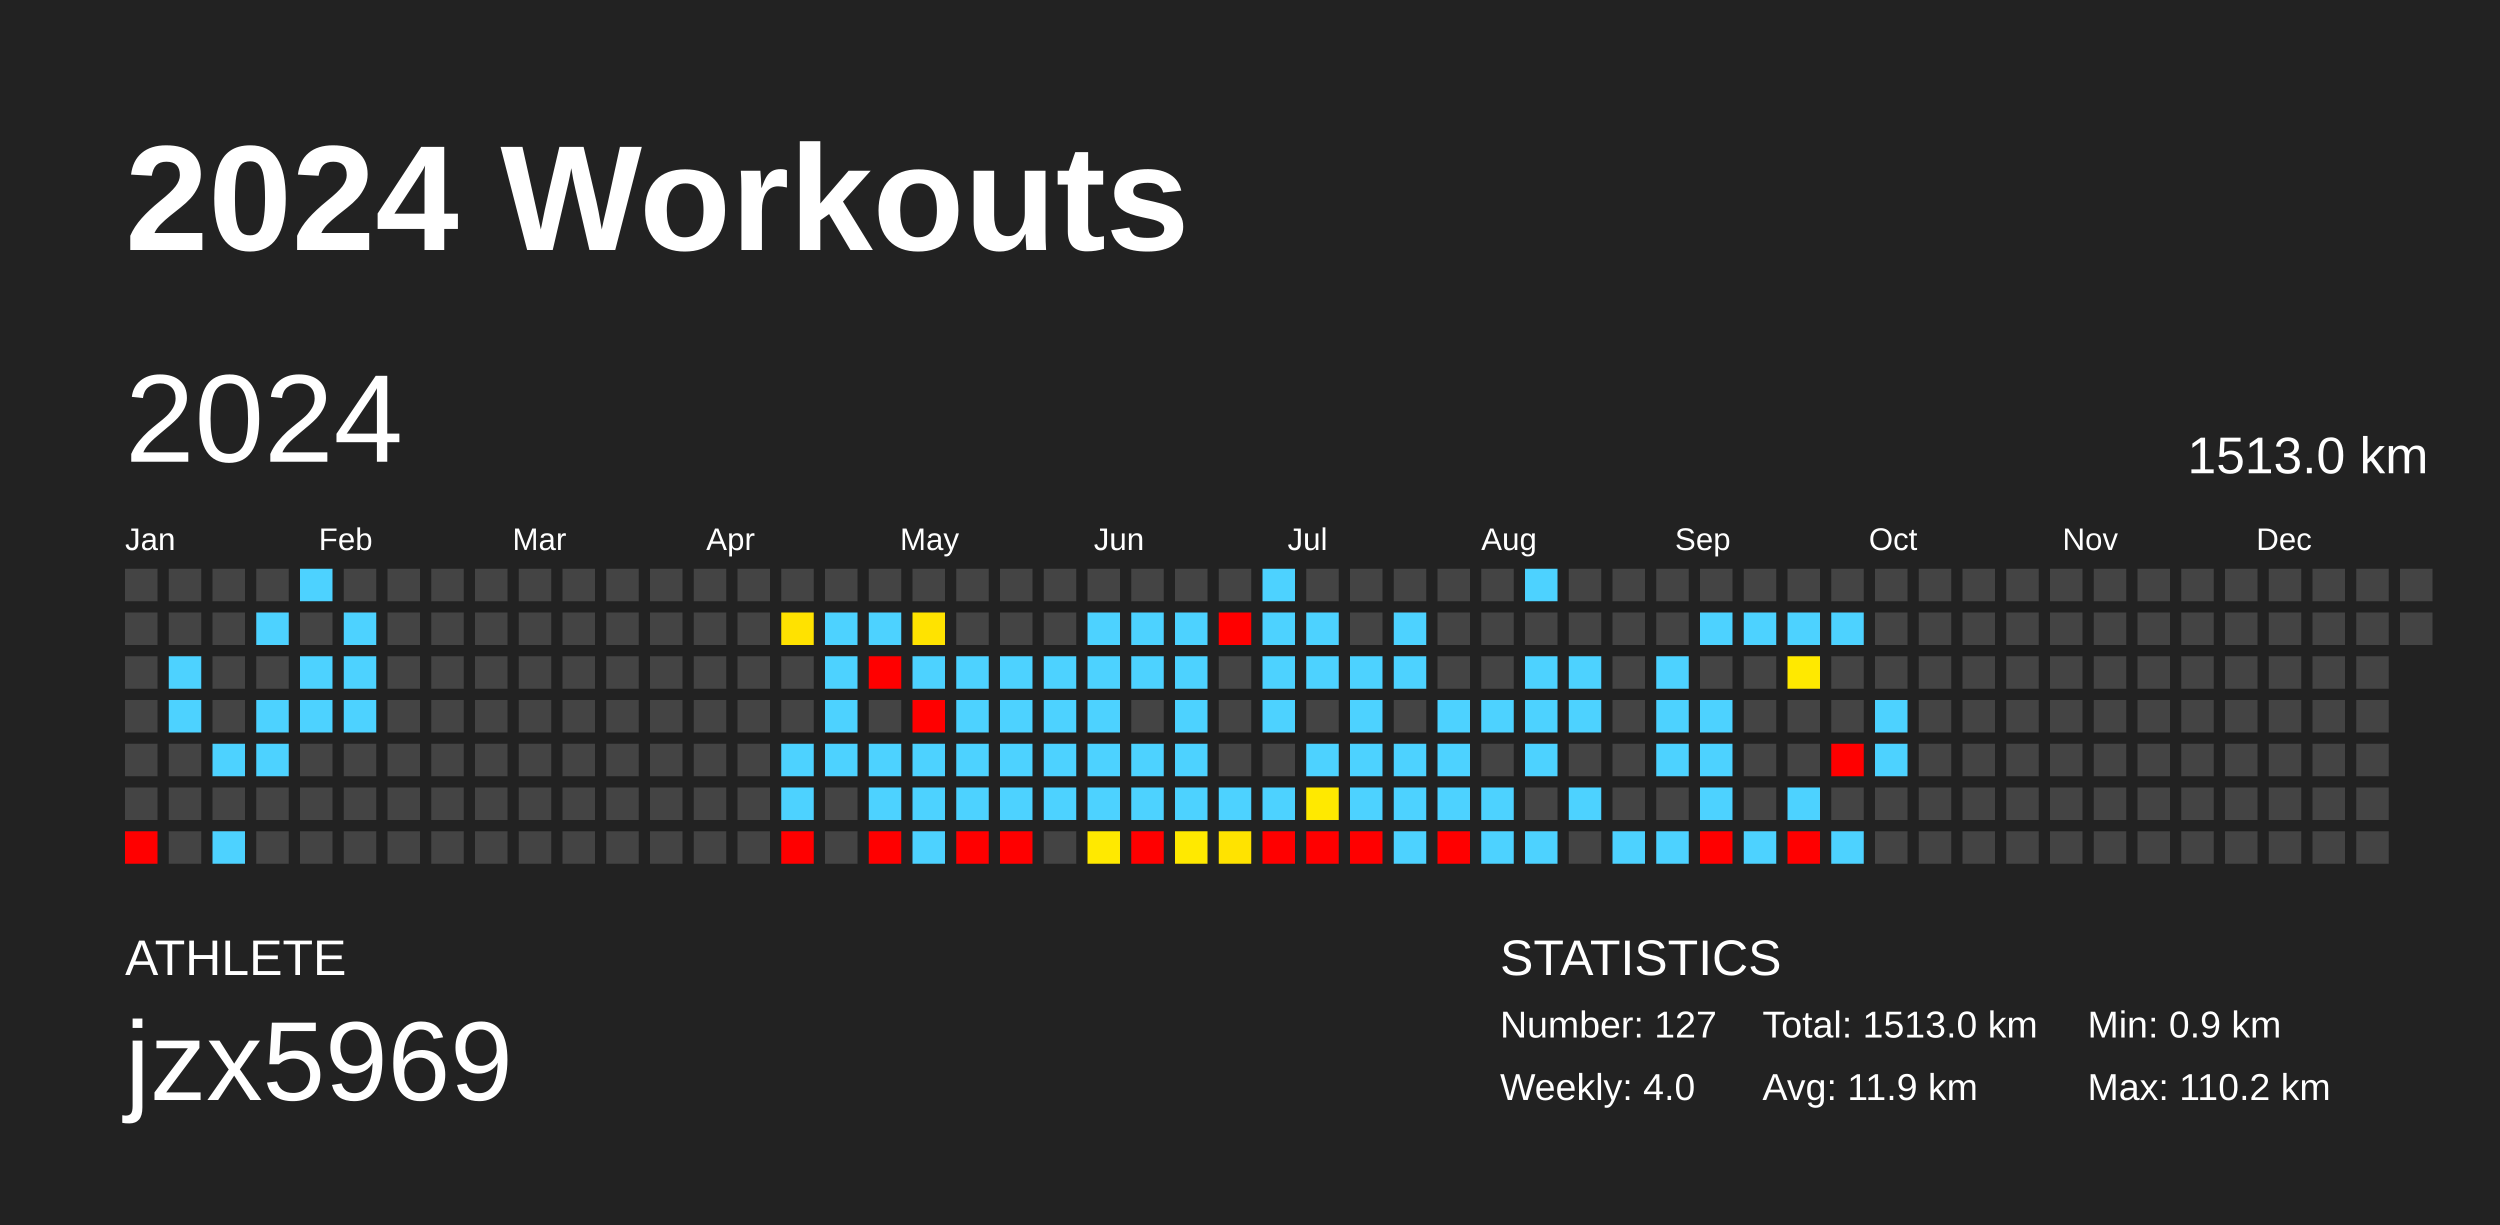
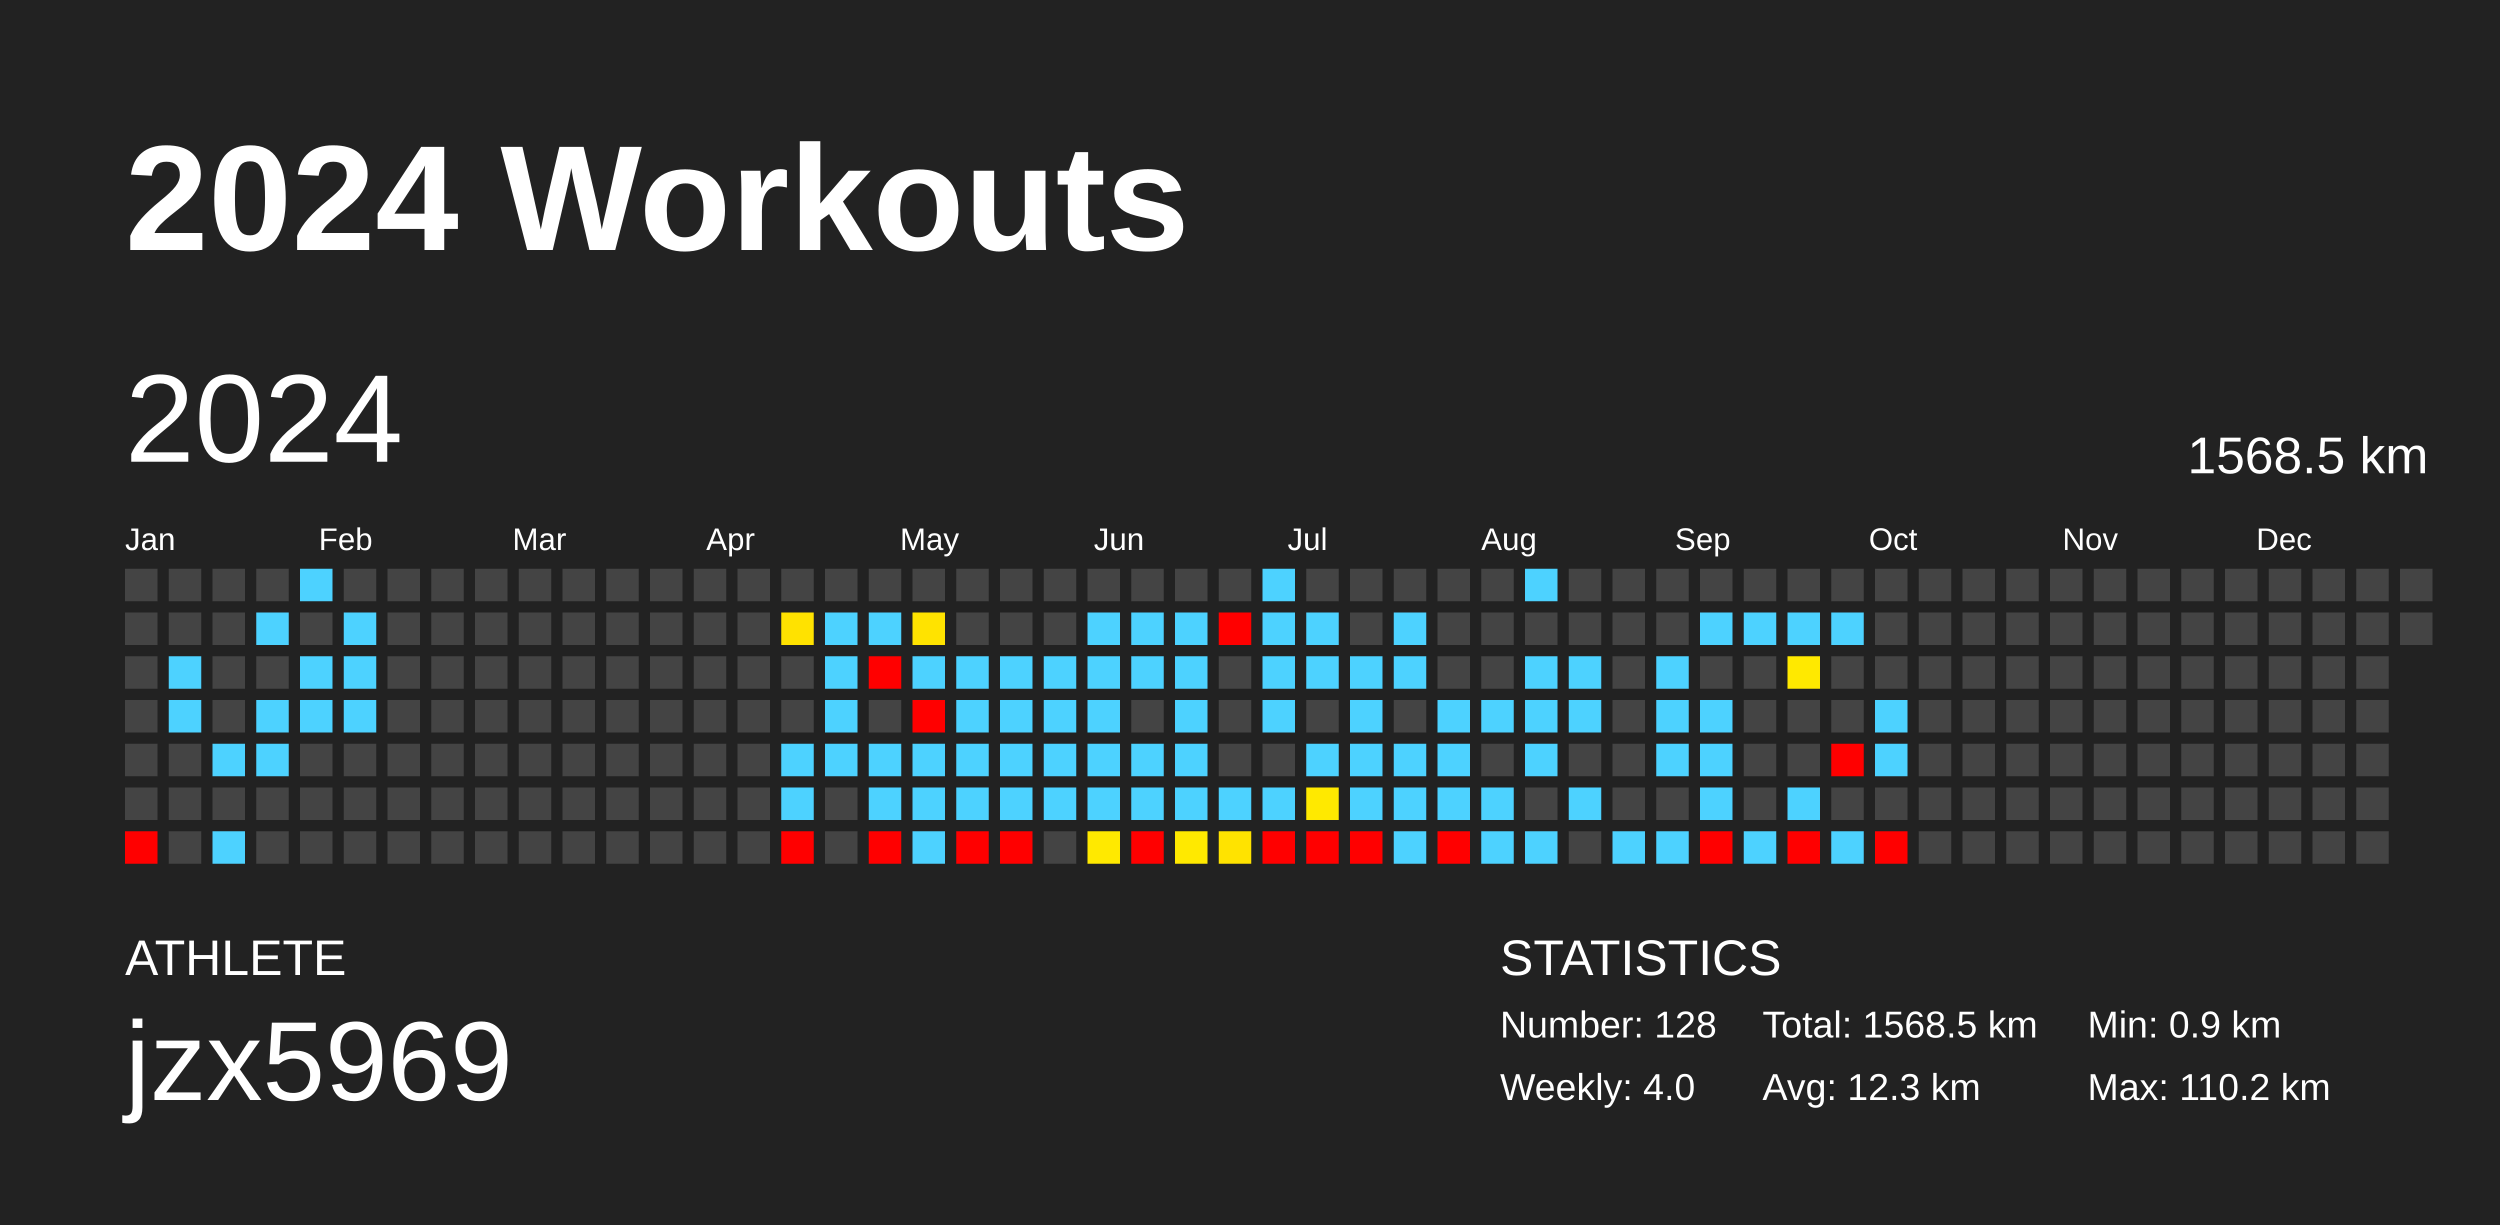
<svg xmlns="http://www.w3.org/2000/svg" baseProfile="full" height="98mm" version="1.1" viewBox="0,0,200,98" width="200mm">
  <defs />
  <rect fill="#222222" height="98" width="200" x="0" y="0" />
  <text fill="#FFFFFF" style="font-size:12px; font-family:Arial; font-weight:bold;" x="10" y="20">2024 Workouts</text>
  <text fill="#FFFFFF" style="font-size:4px; font-family:Arial" x="10" y="78">ATHLETE</text>
  <text fill="#FFFFFF" style="font-size:9px; font-family:Arial" x="10" y="88">jzx5969</text>
  <text fill="#FFFFFF" style="font-size:4px; font-family:Arial" x="120" y="78">STATISTICS</text>
-   <text fill="#FFFFFF" style="font-size:3px; font-family:Arial" x="120" y="83">Number: 127</text>
+   <text fill="#FFFFFF" style="font-size:3px; font-family:Arial" x="120" y="83">Number: 128</text>
  <text fill="#FFFFFF" style="font-size:3px; font-family:Arial" x="120" y="88">Weekly: 4.0</text>
-   <text fill="#FFFFFF" style="font-size:3px; font-family:Arial" x="141" y="83">Total: 1513.0 km</text>
-   <text fill="#FFFFFF" style="font-size:3px; font-family:Arial" x="141" y="88">Avg: 11.9 km</text>
+   <text fill="#FFFFFF" style="font-size:3px; font-family:Arial" x="141" y="83">Total: 1568.5 km</text>
+   <text fill="#FFFFFF" style="font-size:3px; font-family:Arial" x="141" y="88">Avg: 12.3 km</text>
  <text fill="#FFFFFF" style="font-size:3px; font-family:Arial" x="167" y="83">Min: 0.9 km</text>
  <text fill="#FFFFFF" style="font-size:3px; font-family:Arial" x="167" y="88">Max: 110.2 km</text>
  <text dominant-baseline="hanging" fill="#FFFFFF" style="font-size:10.0px; font-family:Arial;" x="10" y="30">2024</text>
-   <text dominant-baseline="hanging" fill="#FFFFFF" style="font-size:4.125px; font-family:Arial;" x="175" y="35">1513.0 km</text>
+   <text dominant-baseline="hanging" fill="#FFFFFF" style="font-size:4.125px; font-family:Arial;" x="175" y="35">1568.5 km</text>
  <text fill="#FFFFFF" style="font-size:2.5px; font-family:Arial" x="10.0" y="44">Jan</text>
  <text fill="#FFFFFF" style="font-size:2.5px; font-family:Arial" x="25.5" y="44">Feb</text>
  <text fill="#FFFFFF" style="font-size:2.5px; font-family:Arial" x="41.0" y="44">Mar</text>
  <text fill="#FFFFFF" style="font-size:2.5px; font-family:Arial" x="56.5" y="44">Apr</text>
  <text fill="#FFFFFF" style="font-size:2.5px; font-family:Arial" x="72.0" y="44">May</text>
  <text fill="#FFFFFF" style="font-size:2.5px; font-family:Arial" x="87.5" y="44">Jun</text>
  <text fill="#FFFFFF" style="font-size:2.5px; font-family:Arial" x="103.0" y="44">Jul</text>
  <text fill="#FFFFFF" style="font-size:2.5px; font-family:Arial" x="118.5" y="44">Aug</text>
  <text fill="#FFFFFF" style="font-size:2.5px; font-family:Arial" x="134.0" y="44">Sep</text>
  <text fill="#FFFFFF" style="font-size:2.5px; font-family:Arial" x="149.5" y="44">Oct</text>
  <text fill="#FFFFFF" style="font-size:2.5px; font-family:Arial" x="165.0" y="44">Nov</text>
  <text fill="#FFFFFF" style="font-size:2.5px; font-family:Arial" x="180.5" y="44">Dec</text>
  <rect fill="#444444" height="2.6" width="2.6" x="10.0" y="45.5" />
  <rect fill="#444444" height="2.6" width="2.6" x="10.0" y="49.0" />
  <rect fill="#444444" height="2.6" width="2.6" x="10.0" y="52.5" />
  <rect fill="#444444" height="2.6" width="2.6" x="10.0" y="56.0" />
  <rect fill="#444444" height="2.6" width="2.6" x="10.0" y="59.5" />
  <rect fill="#444444" height="2.6" width="2.6" x="10.0" y="63.0" />
  <rect fill="red" height="2.6" width="2.6" x="10.0" y="66.5" />
  <rect fill="#444444" height="2.6" width="2.6" x="13.5" y="45.5" />
  <rect fill="#444444" height="2.6" width="2.6" x="13.5" y="49.0" />
  <rect fill="#4dd2ff" height="2.6" width="2.6" x="13.5" y="52.5" />
  <rect fill="#4dd2ff" height="2.6" width="2.6" x="13.5" y="56.0" />
  <rect fill="#444444" height="2.6" width="2.6" x="13.5" y="59.5" />
  <rect fill="#444444" height="2.6" width="2.6" x="13.5" y="63.0" />
  <rect fill="#444444" height="2.6" width="2.6" x="13.5" y="66.5" />
  <rect fill="#444444" height="2.6" width="2.6" x="17.0" y="45.5" />
  <rect fill="#444444" height="2.6" width="2.6" x="17.0" y="49.0" />
  <rect fill="#444444" height="2.6" width="2.6" x="17.0" y="52.5" />
  <rect fill="#444444" height="2.6" width="2.6" x="17.0" y="56.0" />
  <rect fill="#4dd2ff" height="2.6" width="2.6" x="17.0" y="59.5" />
  <rect fill="#444444" height="2.6" width="2.6" x="17.0" y="63.0" />
  <rect fill="#4dd2ff" height="2.6" width="2.6" x="17.0" y="66.5" />
  <rect fill="#444444" height="2.6" width="2.6" x="20.5" y="45.5" />
  <rect fill="#4dd2ff" height="2.6" width="2.6" x="20.5" y="49.0" />
  <rect fill="#444444" height="2.6" width="2.6" x="20.5" y="52.5" />
  <rect fill="#4dd2ff" height="2.6" width="2.6" x="20.5" y="56.0" />
  <rect fill="#4dd2ff" height="2.6" width="2.6" x="20.5" y="59.5" />
  <rect fill="#444444" height="2.6" width="2.6" x="20.5" y="63.0" />
  <rect fill="#444444" height="2.6" width="2.6" x="20.5" y="66.5" />
  <rect fill="#4dd2ff" height="2.6" width="2.6" x="24.0" y="45.5" />
  <rect fill="#444444" height="2.6" width="2.6" x="24.0" y="49.0" />
  <rect fill="#4dd2ff" height="2.6" width="2.6" x="24.0" y="52.5" />
  <rect fill="#4dd2ff" height="2.6" width="2.6" x="24.0" y="56.0" />
  <rect fill="#444444" height="2.6" width="2.6" x="24.0" y="59.5" />
  <rect fill="#444444" height="2.6" width="2.6" x="24.0" y="63.0" />
  <rect fill="#444444" height="2.6" width="2.6" x="24.0" y="66.5" />
  <rect fill="#444444" height="2.6" width="2.6" x="27.5" y="45.5" />
  <rect fill="#4dd2ff" height="2.6" width="2.6" x="27.5" y="49.0" />
  <rect fill="#4dd2ff" height="2.6" width="2.6" x="27.5" y="52.5" />
  <rect fill="#4dd2ff" height="2.6" width="2.6" x="27.5" y="56.0" />
  <rect fill="#444444" height="2.6" width="2.6" x="27.5" y="59.5" />
  <rect fill="#444444" height="2.6" width="2.6" x="27.5" y="63.0" />
  <rect fill="#444444" height="2.6" width="2.6" x="27.5" y="66.5" />
  <rect fill="#444444" height="2.6" width="2.6" x="31.0" y="45.5" />
  <rect fill="#444444" height="2.6" width="2.6" x="31.0" y="49.0" />
  <rect fill="#444444" height="2.6" width="2.6" x="31.0" y="52.5" />
  <rect fill="#444444" height="2.6" width="2.6" x="31.0" y="56.0" />
  <rect fill="#444444" height="2.6" width="2.6" x="31.0" y="59.5" />
  <rect fill="#444444" height="2.6" width="2.6" x="31.0" y="63.0" />
  <rect fill="#444444" height="2.6" width="2.6" x="31.0" y="66.5" />
  <rect fill="#444444" height="2.6" width="2.6" x="34.5" y="45.5" />
  <rect fill="#444444" height="2.6" width="2.6" x="34.5" y="49.0" />
  <rect fill="#444444" height="2.6" width="2.6" x="34.5" y="52.5" />
  <rect fill="#444444" height="2.6" width="2.6" x="34.5" y="56.0" />
  <rect fill="#444444" height="2.6" width="2.6" x="34.5" y="59.5" />
  <rect fill="#444444" height="2.6" width="2.6" x="34.5" y="63.0" />
  <rect fill="#444444" height="2.6" width="2.6" x="34.5" y="66.5" />
  <rect fill="#444444" height="2.6" width="2.6" x="38.0" y="45.5" />
  <rect fill="#444444" height="2.6" width="2.6" x="38.0" y="49.0" />
  <rect fill="#444444" height="2.6" width="2.6" x="38.0" y="52.5" />
  <rect fill="#444444" height="2.6" width="2.6" x="38.0" y="56.0" />
  <rect fill="#444444" height="2.6" width="2.6" x="38.0" y="59.5" />
  <rect fill="#444444" height="2.6" width="2.6" x="38.0" y="63.0" />
  <rect fill="#444444" height="2.6" width="2.6" x="38.0" y="66.5" />
  <rect fill="#444444" height="2.6" width="2.6" x="41.5" y="45.5" />
  <rect fill="#444444" height="2.6" width="2.6" x="41.5" y="49.0" />
  <rect fill="#444444" height="2.6" width="2.6" x="41.5" y="52.5" />
  <rect fill="#444444" height="2.6" width="2.6" x="41.5" y="56.0" />
  <rect fill="#444444" height="2.6" width="2.6" x="41.5" y="59.5" />
  <rect fill="#444444" height="2.6" width="2.6" x="41.5" y="63.0" />
  <rect fill="#444444" height="2.6" width="2.6" x="41.5" y="66.5" />
  <rect fill="#444444" height="2.6" width="2.6" x="45.0" y="45.5" />
  <rect fill="#444444" height="2.6" width="2.6" x="45.0" y="49.0" />
  <rect fill="#444444" height="2.6" width="2.6" x="45.0" y="52.5" />
  <rect fill="#444444" height="2.6" width="2.6" x="45.0" y="56.0" />
  <rect fill="#444444" height="2.6" width="2.6" x="45.0" y="59.5" />
  <rect fill="#444444" height="2.6" width="2.6" x="45.0" y="63.0" />
  <rect fill="#444444" height="2.6" width="2.6" x="45.0" y="66.5" />
  <rect fill="#444444" height="2.6" width="2.6" x="48.5" y="45.5" />
  <rect fill="#444444" height="2.6" width="2.6" x="48.5" y="49.0" />
  <rect fill="#444444" height="2.6" width="2.6" x="48.5" y="52.5" />
  <rect fill="#444444" height="2.6" width="2.6" x="48.5" y="56.0" />
  <rect fill="#444444" height="2.6" width="2.6" x="48.5" y="59.5" />
  <rect fill="#444444" height="2.6" width="2.6" x="48.5" y="63.0" />
  <rect fill="#444444" height="2.6" width="2.6" x="48.5" y="66.5" />
  <rect fill="#444444" height="2.6" width="2.6" x="52.0" y="45.5" />
  <rect fill="#444444" height="2.6" width="2.6" x="52.0" y="49.0" />
  <rect fill="#444444" height="2.6" width="2.6" x="52.0" y="52.5" />
  <rect fill="#444444" height="2.6" width="2.6" x="52.0" y="56.0" />
  <rect fill="#444444" height="2.6" width="2.6" x="52.0" y="59.5" />
  <rect fill="#444444" height="2.6" width="2.6" x="52.0" y="63.0" />
  <rect fill="#444444" height="2.6" width="2.6" x="52.0" y="66.5" />
  <rect fill="#444444" height="2.6" width="2.6" x="55.5" y="45.5" />
  <rect fill="#444444" height="2.6" width="2.6" x="55.5" y="49.0" />
  <rect fill="#444444" height="2.6" width="2.6" x="55.5" y="52.5" />
  <rect fill="#444444" height="2.6" width="2.6" x="55.5" y="56.0" />
  <rect fill="#444444" height="2.6" width="2.6" x="55.5" y="59.5" />
  <rect fill="#444444" height="2.6" width="2.6" x="55.5" y="63.0" />
  <rect fill="#444444" height="2.6" width="2.6" x="55.5" y="66.5" />
  <rect fill="#444444" height="2.6" width="2.6" x="59.0" y="45.5" />
  <rect fill="#444444" height="2.6" width="2.6" x="59.0" y="49.0" />
  <rect fill="#444444" height="2.6" width="2.6" x="59.0" y="52.5" />
  <rect fill="#444444" height="2.6" width="2.6" x="59.0" y="56.0" />
  <rect fill="#444444" height="2.6" width="2.6" x="59.0" y="59.5" />
  <rect fill="#444444" height="2.6" width="2.6" x="59.0" y="63.0" />
  <rect fill="#444444" height="2.6" width="2.6" x="59.0" y="66.5" />
  <rect fill="#444444" height="2.6" width="2.6" x="62.5" y="45.5" />
  <rect fill="#ffe200" height="2.6" width="2.6" x="62.5" y="49.0" />
  <rect fill="#444444" height="2.6" width="2.6" x="62.5" y="52.5" />
  <rect fill="#444444" height="2.6" width="2.6" x="62.5" y="56.0" />
  <rect fill="#4dd2ff" height="2.6" width="2.6" x="62.5" y="59.5" />
  <rect fill="#4dd2ff" height="2.6" width="2.6" x="62.5" y="63.0" />
  <rect fill="red" height="2.6" width="2.6" x="62.5" y="66.5" />
  <rect fill="#444444" height="2.6" width="2.6" x="66.0" y="45.5" />
  <rect fill="#4dd2ff" height="2.6" width="2.6" x="66.0" y="49.0" />
  <rect fill="#4dd2ff" height="2.6" width="2.6" x="66.0" y="52.5" />
  <rect fill="#4dd2ff" height="2.6" width="2.6" x="66.0" y="56.0" />
  <rect fill="#4dd2ff" height="2.6" width="2.6" x="66.0" y="59.5" />
  <rect fill="#444444" height="2.6" width="2.6" x="66.0" y="63.0" />
  <rect fill="#444444" height="2.6" width="2.6" x="66.0" y="66.5" />
  <rect fill="#444444" height="2.6" width="2.6" x="69.5" y="45.5" />
  <rect fill="#4dd2ff" height="2.6" width="2.6" x="69.5" y="49.0" />
  <rect fill="red" height="2.6" width="2.6" x="69.5" y="52.5" />
  <rect fill="#444444" height="2.6" width="2.6" x="69.5" y="56.0" />
  <rect fill="#4dd2ff" height="2.6" width="2.6" x="69.5" y="59.5" />
  <rect fill="#4dd2ff" height="2.6" width="2.6" x="69.5" y="63.0" />
  <rect fill="red" height="2.6" width="2.6" x="69.5" y="66.5" />
  <rect fill="#444444" height="2.6" width="2.6" x="73.0" y="45.5" />
  <rect fill="#ffe300" height="2.6" width="2.6" x="73.0" y="49.0" />
  <rect fill="#4dd2ff" height="2.6" width="2.6" x="73.0" y="52.5" />
  <rect fill="red" height="2.6" width="2.6" x="73.0" y="56.0" />
  <rect fill="#4dd2ff" height="2.6" width="2.6" x="73.0" y="59.5" />
  <rect fill="#4dd2ff" height="2.6" width="2.6" x="73.0" y="63.0" />
  <rect fill="#4dd2ff" height="2.6" width="2.6" x="73.0" y="66.5" />
  <rect fill="#444444" height="2.6" width="2.6" x="76.5" y="45.5" />
  <rect fill="#444444" height="2.6" width="2.6" x="76.5" y="49.0" />
  <rect fill="#4dd2ff" height="2.6" width="2.6" x="76.5" y="52.5" />
  <rect fill="#4dd2ff" height="2.6" width="2.6" x="76.5" y="56.0" />
  <rect fill="#4dd2ff" height="2.6" width="2.6" x="76.5" y="59.5" />
  <rect fill="#4dd2ff" height="2.6" width="2.6" x="76.5" y="63.0" />
  <rect fill="red" height="2.6" width="2.6" x="76.5" y="66.5" />
  <rect fill="#444444" height="2.6" width="2.6" x="80.0" y="45.5" />
  <rect fill="#444444" height="2.6" width="2.6" x="80.0" y="49.0" />
  <rect fill="#4dd2ff" height="2.6" width="2.6" x="80.0" y="52.5" />
  <rect fill="#4dd2ff" height="2.6" width="2.6" x="80.0" y="56.0" />
  <rect fill="#4dd2ff" height="2.6" width="2.6" x="80.0" y="59.5" />
  <rect fill="#4dd2ff" height="2.6" width="2.6" x="80.0" y="63.0" />
  <rect fill="red" height="2.6" width="2.6" x="80.0" y="66.5" />
  <rect fill="#444444" height="2.6" width="2.6" x="83.5" y="45.5" />
  <rect fill="#444444" height="2.6" width="2.6" x="83.5" y="49.0" />
  <rect fill="#4dd2ff" height="2.6" width="2.6" x="83.5" y="52.5" />
  <rect fill="#4dd2ff" height="2.6" width="2.6" x="83.5" y="56.0" />
  <rect fill="#4dd2ff" height="2.6" width="2.6" x="83.5" y="59.5" />
  <rect fill="#4dd2ff" height="2.6" width="2.6" x="83.5" y="63.0" />
  <rect fill="#444444" height="2.6" width="2.6" x="83.5" y="66.5" />
  <rect fill="#444444" height="2.6" width="2.6" x="87.0" y="45.5" />
  <rect fill="#4dd2ff" height="2.6" width="2.6" x="87.0" y="49.0" />
  <rect fill="#4dd2ff" height="2.6" width="2.6" x="87.0" y="52.5" />
  <rect fill="#4dd2ff" height="2.6" width="2.6" x="87.0" y="56.0" />
  <rect fill="#4dd2ff" height="2.6" width="2.6" x="87.0" y="59.5" />
  <rect fill="#4dd2ff" height="2.6" width="2.6" x="87.0" y="63.0" />
  <rect fill="#ffe900" height="2.6" width="2.6" x="87.0" y="66.5" />
  <rect fill="#444444" height="2.6" width="2.6" x="90.5" y="45.5" />
  <rect fill="#4dd2ff" height="2.6" width="2.6" x="90.5" y="49.0" />
  <rect fill="#4dd2ff" height="2.6" width="2.6" x="90.5" y="52.5" />
  <rect fill="#444444" height="2.6" width="2.6" x="90.5" y="56.0" />
  <rect fill="#4dd2ff" height="2.6" width="2.6" x="90.5" y="59.5" />
  <rect fill="#4dd2ff" height="2.6" width="2.6" x="90.5" y="63.0" />
  <rect fill="red" height="2.6" width="2.6" x="90.5" y="66.5" />
  <rect fill="#444444" height="2.6" width="2.6" x="94.0" y="45.5" />
  <rect fill="#4dd2ff" height="2.6" width="2.6" x="94.0" y="49.0" />
  <rect fill="#4dd2ff" height="2.6" width="2.6" x="94.0" y="52.5" />
  <rect fill="#4dd2ff" height="2.6" width="2.6" x="94.0" y="56.0" />
  <rect fill="#4dd2ff" height="2.6" width="2.6" x="94.0" y="59.5" />
  <rect fill="#4dd2ff" height="2.6" width="2.6" x="94.0" y="63.0" />
  <rect fill="#ffe900" height="2.6" width="2.6" x="94.0" y="66.5" />
  <rect fill="#444444" height="2.6" width="2.6" x="97.5" y="45.5" />
  <rect fill="red" height="2.6" width="2.6" x="97.5" y="49.0" />
  <rect fill="#444444" height="2.6" width="2.6" x="97.5" y="52.5" />
  <rect fill="#444444" height="2.6" width="2.6" x="97.5" y="56.0" />
  <rect fill="#444444" height="2.6" width="2.6" x="97.5" y="59.5" />
  <rect fill="#4dd2ff" height="2.6" width="2.6" x="97.5" y="63.0" />
  <rect fill="#ffe300" height="2.6" width="2.6" x="97.5" y="66.5" />
  <rect fill="#4dd2ff" height="2.6" width="2.6" x="101.0" y="45.5" />
  <rect fill="#4dd2ff" height="2.6" width="2.6" x="101.0" y="49.0" />
  <rect fill="#4dd2ff" height="2.6" width="2.6" x="101.0" y="52.5" />
  <rect fill="#4dd2ff" height="2.6" width="2.6" x="101.0" y="56.0" />
  <rect fill="#444444" height="2.6" width="2.6" x="101.0" y="59.5" />
  <rect fill="#4dd2ff" height="2.6" width="2.6" x="101.0" y="63.0" />
  <rect fill="red" height="2.6" width="2.6" x="101.0" y="66.5" />
  <rect fill="#444444" height="2.6" width="2.6" x="104.5" y="45.5" />
  <rect fill="#4dd2ff" height="2.6" width="2.6" x="104.5" y="49.0" />
  <rect fill="#4dd2ff" height="2.6" width="2.6" x="104.5" y="52.5" />
  <rect fill="#444444" height="2.6" width="2.6" x="104.5" y="56.0" />
  <rect fill="#4dd2ff" height="2.6" width="2.6" x="104.5" y="59.5" />
  <rect fill="#ffe900" height="2.6" width="2.6" x="104.5" y="63.0" />
  <rect fill="red" height="2.6" width="2.6" x="104.5" y="66.5" />
  <rect fill="#444444" height="2.6" width="2.6" x="108.0" y="45.5" />
  <rect fill="#444444" height="2.6" width="2.6" x="108.0" y="49.0" />
  <rect fill="#4dd2ff" height="2.6" width="2.6" x="108.0" y="52.5" />
  <rect fill="#4dd2ff" height="2.6" width="2.6" x="108.0" y="56.0" />
  <rect fill="#4dd2ff" height="2.6" width="2.6" x="108.0" y="59.5" />
  <rect fill="#4dd2ff" height="2.6" width="2.6" x="108.0" y="63.0" />
  <rect fill="red" height="2.6" width="2.6" x="108.0" y="66.5" />
  <rect fill="#444444" height="2.6" width="2.6" x="111.5" y="45.5" />
  <rect fill="#4dd2ff" height="2.6" width="2.6" x="111.5" y="49.0" />
  <rect fill="#4dd2ff" height="2.6" width="2.6" x="111.5" y="52.5" />
  <rect fill="#444444" height="2.6" width="2.6" x="111.5" y="56.0" />
  <rect fill="#4dd2ff" height="2.6" width="2.6" x="111.5" y="59.5" />
  <rect fill="#4dd2ff" height="2.6" width="2.6" x="111.5" y="63.0" />
  <rect fill="#4dd2ff" height="2.6" width="2.6" x="111.5" y="66.5" />
  <rect fill="#444444" height="2.6" width="2.6" x="115.0" y="45.5" />
  <rect fill="#444444" height="2.6" width="2.6" x="115.0" y="49.0" />
  <rect fill="#444444" height="2.6" width="2.6" x="115.0" y="52.5" />
  <rect fill="#4dd2ff" height="2.6" width="2.6" x="115.0" y="56.0" />
  <rect fill="#4dd2ff" height="2.6" width="2.6" x="115.0" y="59.5" />
  <rect fill="#4dd2ff" height="2.6" width="2.6" x="115.0" y="63.0" />
  <rect fill="red" height="2.6" width="2.6" x="115.0" y="66.5" />
  <rect fill="#444444" height="2.6" width="2.6" x="118.5" y="45.5" />
  <rect fill="#444444" height="2.6" width="2.6" x="118.5" y="49.0" />
  <rect fill="#444444" height="2.6" width="2.6" x="118.5" y="52.5" />
  <rect fill="#4dd2ff" height="2.6" width="2.6" x="118.5" y="56.0" />
  <rect fill="#444444" height="2.6" width="2.6" x="118.5" y="59.5" />
  <rect fill="#4dd2ff" height="2.6" width="2.6" x="118.5" y="63.0" />
  <rect fill="#4dd2ff" height="2.6" width="2.6" x="118.5" y="66.5" />
  <rect fill="#4dd2ff" height="2.6" width="2.6" x="122.0" y="45.5" />
  <rect fill="#444444" height="2.6" width="2.6" x="122.0" y="49.0" />
  <rect fill="#4dd2ff" height="2.6" width="2.6" x="122.0" y="52.5" />
  <rect fill="#4dd2ff" height="2.6" width="2.6" x="122.0" y="56.0" />
  <rect fill="#4dd2ff" height="2.6" width="2.6" x="122.0" y="59.5" />
  <rect fill="#444444" height="2.6" width="2.6" x="122.0" y="63.0" />
  <rect fill="#4dd2ff" height="2.6" width="2.6" x="122.0" y="66.5" />
  <rect fill="#444444" height="2.6" width="2.6" x="125.5" y="45.5" />
  <rect fill="#444444" height="2.6" width="2.6" x="125.5" y="49.0" />
  <rect fill="#4dd2ff" height="2.6" width="2.6" x="125.5" y="52.5" />
  <rect fill="#4dd2ff" height="2.6" width="2.6" x="125.5" y="56.0" />
  <rect fill="#444444" height="2.6" width="2.6" x="125.5" y="59.5" />
  <rect fill="#4dd2ff" height="2.6" width="2.6" x="125.5" y="63.0" />
  <rect fill="#444444" height="2.6" width="2.6" x="125.5" y="66.5" />
  <rect fill="#444444" height="2.6" width="2.6" x="129.0" y="45.5" />
  <rect fill="#444444" height="2.6" width="2.6" x="129.0" y="49.0" />
  <rect fill="#444444" height="2.6" width="2.6" x="129.0" y="52.5" />
  <rect fill="#444444" height="2.6" width="2.6" x="129.0" y="56.0" />
  <rect fill="#444444" height="2.6" width="2.6" x="129.0" y="59.5" />
  <rect fill="#444444" height="2.6" width="2.6" x="129.0" y="63.0" />
  <rect fill="#4dd2ff" height="2.6" width="2.6" x="129.0" y="66.5" />
  <rect fill="#444444" height="2.6" width="2.6" x="132.5" y="45.5" />
  <rect fill="#444444" height="2.6" width="2.6" x="132.5" y="49.0" />
  <rect fill="#4dd2ff" height="2.6" width="2.6" x="132.5" y="52.5" />
  <rect fill="#4dd2ff" height="2.6" width="2.6" x="132.5" y="56.0" />
  <rect fill="#4dd2ff" height="2.6" width="2.6" x="132.5" y="59.5" />
  <rect fill="#444444" height="2.6" width="2.6" x="132.5" y="63.0" />
  <rect fill="#4dd2ff" height="2.6" width="2.6" x="132.5" y="66.5" />
  <rect fill="#444444" height="2.6" width="2.6" x="136.0" y="45.5" />
  <rect fill="#4dd2ff" height="2.6" width="2.6" x="136.0" y="49.0" />
  <rect fill="#444444" height="2.6" width="2.6" x="136.0" y="52.5" />
  <rect fill="#4dd2ff" height="2.6" width="2.6" x="136.0" y="56.0" />
  <rect fill="#4dd2ff" height="2.6" width="2.6" x="136.0" y="59.5" />
  <rect fill="#4dd2ff" height="2.6" width="2.6" x="136.0" y="63.0" />
  <rect fill="red" height="2.6" width="2.6" x="136.0" y="66.5" />
  <rect fill="#444444" height="2.6" width="2.6" x="139.5" y="45.5" />
  <rect fill="#4dd2ff" height="2.6" width="2.6" x="139.5" y="49.0" />
  <rect fill="#444444" height="2.6" width="2.6" x="139.5" y="52.5" />
  <rect fill="#444444" height="2.6" width="2.6" x="139.5" y="56.0" />
  <rect fill="#444444" height="2.6" width="2.6" x="139.5" y="59.5" />
  <rect fill="#444444" height="2.6" width="2.6" x="139.5" y="63.0" />
  <rect fill="#4dd2ff" height="2.6" width="2.6" x="139.5" y="66.5" />
  <rect fill="#444444" height="2.6" width="2.6" x="143.0" y="45.5" />
  <rect fill="#4dd2ff" height="2.6" width="2.6" x="143.0" y="49.0" />
  <rect fill="#ffe900" height="2.6" width="2.6" x="143.0" y="52.5" />
  <rect fill="#444444" height="2.6" width="2.6" x="143.0" y="56.0" />
  <rect fill="#444444" height="2.6" width="2.6" x="143.0" y="59.5" />
  <rect fill="#4dd2ff" height="2.6" width="2.6" x="143.0" y="63.0" />
  <rect fill="red" height="2.6" width="2.6" x="143.0" y="66.5" />
  <rect fill="#444444" height="2.6" width="2.6" x="146.5" y="45.5" />
  <rect fill="#4dd2ff" height="2.6" width="2.6" x="146.5" y="49.0" />
  <rect fill="#444444" height="2.6" width="2.6" x="146.5" y="52.5" />
  <rect fill="#444444" height="2.6" width="2.6" x="146.5" y="56.0" />
  <rect fill="red" height="2.6" width="2.6" x="146.5" y="59.5" />
  <rect fill="#444444" height="2.6" width="2.6" x="146.5" y="63.0" />
  <rect fill="#4dd2ff" height="2.6" width="2.6" x="146.5" y="66.5" />
  <rect fill="#444444" height="2.6" width="2.6" x="150.0" y="45.5" />
  <rect fill="#444444" height="2.6" width="2.6" x="150.0" y="49.0" />
  <rect fill="#444444" height="2.6" width="2.6" x="150.0" y="52.5" />
  <rect fill="#4dd2ff" height="2.6" width="2.6" x="150.0" y="56.0" />
  <rect fill="#4dd2ff" height="2.6" width="2.6" x="150.0" y="59.5" />
  <rect fill="#444444" height="2.6" width="2.6" x="150.0" y="63.0" />
-   <rect fill="#444444" height="2.6" width="2.6" x="150.0" y="66.5" />
+   <rect fill="red" height="2.6" width="2.6" x="150.0" y="66.5" />
  <rect fill="#444444" height="2.6" width="2.6" x="153.5" y="45.5" />
  <rect fill="#444444" height="2.6" width="2.6" x="153.5" y="49.0" />
  <rect fill="#444444" height="2.6" width="2.6" x="153.5" y="52.5" />
  <rect fill="#444444" height="2.6" width="2.6" x="153.5" y="56.0" />
  <rect fill="#444444" height="2.6" width="2.6" x="153.5" y="59.5" />
  <rect fill="#444444" height="2.6" width="2.6" x="153.5" y="63.0" />
  <rect fill="#444444" height="2.6" width="2.6" x="153.5" y="66.5" />
  <rect fill="#444444" height="2.6" width="2.6" x="157.0" y="45.5" />
  <rect fill="#444444" height="2.6" width="2.6" x="157.0" y="49.0" />
  <rect fill="#444444" height="2.6" width="2.6" x="157.0" y="52.5" />
  <rect fill="#444444" height="2.6" width="2.6" x="157.0" y="56.0" />
  <rect fill="#444444" height="2.6" width="2.6" x="157.0" y="59.5" />
  <rect fill="#444444" height="2.6" width="2.6" x="157.0" y="63.0" />
  <rect fill="#444444" height="2.6" width="2.6" x="157.0" y="66.5" />
  <rect fill="#444444" height="2.6" width="2.6" x="160.5" y="45.5" />
  <rect fill="#444444" height="2.6" width="2.6" x="160.5" y="49.0" />
  <rect fill="#444444" height="2.6" width="2.6" x="160.5" y="52.5" />
  <rect fill="#444444" height="2.6" width="2.6" x="160.5" y="56.0" />
  <rect fill="#444444" height="2.6" width="2.6" x="160.5" y="59.5" />
  <rect fill="#444444" height="2.6" width="2.6" x="160.5" y="63.0" />
  <rect fill="#444444" height="2.6" width="2.6" x="160.5" y="66.5" />
  <rect fill="#444444" height="2.6" width="2.6" x="164.0" y="45.5" />
  <rect fill="#444444" height="2.6" width="2.6" x="164.0" y="49.0" />
  <rect fill="#444444" height="2.6" width="2.6" x="164.0" y="52.5" />
  <rect fill="#444444" height="2.6" width="2.6" x="164.0" y="56.0" />
  <rect fill="#444444" height="2.6" width="2.6" x="164.0" y="59.5" />
  <rect fill="#444444" height="2.6" width="2.6" x="164.0" y="63.0" />
  <rect fill="#444444" height="2.6" width="2.6" x="164.0" y="66.5" />
  <rect fill="#444444" height="2.6" width="2.6" x="167.5" y="45.5" />
  <rect fill="#444444" height="2.6" width="2.6" x="167.5" y="49.0" />
  <rect fill="#444444" height="2.6" width="2.6" x="167.5" y="52.5" />
  <rect fill="#444444" height="2.6" width="2.6" x="167.5" y="56.0" />
  <rect fill="#444444" height="2.6" width="2.6" x="167.5" y="59.5" />
  <rect fill="#444444" height="2.6" width="2.6" x="167.5" y="63.0" />
  <rect fill="#444444" height="2.6" width="2.6" x="167.5" y="66.5" />
  <rect fill="#444444" height="2.6" width="2.6" x="171.0" y="45.5" />
  <rect fill="#444444" height="2.6" width="2.6" x="171.0" y="49.0" />
  <rect fill="#444444" height="2.6" width="2.6" x="171.0" y="52.5" />
  <rect fill="#444444" height="2.6" width="2.6" x="171.0" y="56.0" />
  <rect fill="#444444" height="2.6" width="2.6" x="171.0" y="59.5" />
  <rect fill="#444444" height="2.6" width="2.6" x="171.0" y="63.0" />
  <rect fill="#444444" height="2.6" width="2.6" x="171.0" y="66.5" />
  <rect fill="#444444" height="2.6" width="2.6" x="174.5" y="45.5" />
  <rect fill="#444444" height="2.6" width="2.6" x="174.5" y="49.0" />
  <rect fill="#444444" height="2.6" width="2.6" x="174.5" y="52.5" />
  <rect fill="#444444" height="2.6" width="2.6" x="174.5" y="56.0" />
  <rect fill="#444444" height="2.6" width="2.6" x="174.5" y="59.5" />
  <rect fill="#444444" height="2.6" width="2.6" x="174.5" y="63.0" />
  <rect fill="#444444" height="2.6" width="2.6" x="174.5" y="66.5" />
  <rect fill="#444444" height="2.6" width="2.6" x="178.0" y="45.5" />
  <rect fill="#444444" height="2.6" width="2.6" x="178.0" y="49.0" />
  <rect fill="#444444" height="2.6" width="2.6" x="178.0" y="52.5" />
  <rect fill="#444444" height="2.6" width="2.6" x="178.0" y="56.0" />
  <rect fill="#444444" height="2.6" width="2.6" x="178.0" y="59.5" />
  <rect fill="#444444" height="2.6" width="2.6" x="178.0" y="63.0" />
  <rect fill="#444444" height="2.6" width="2.6" x="178.0" y="66.5" />
  <rect fill="#444444" height="2.6" width="2.6" x="181.5" y="45.5" />
  <rect fill="#444444" height="2.6" width="2.6" x="181.5" y="49.0" />
  <rect fill="#444444" height="2.6" width="2.6" x="181.5" y="52.5" />
  <rect fill="#444444" height="2.6" width="2.6" x="181.5" y="56.0" />
  <rect fill="#444444" height="2.6" width="2.6" x="181.5" y="59.5" />
  <rect fill="#444444" height="2.6" width="2.6" x="181.5" y="63.0" />
  <rect fill="#444444" height="2.6" width="2.6" x="181.5" y="66.5" />
  <rect fill="#444444" height="2.6" width="2.6" x="185.0" y="45.5" />
  <rect fill="#444444" height="2.6" width="2.6" x="185.0" y="49.0" />
  <rect fill="#444444" height="2.6" width="2.6" x="185.0" y="52.5" />
  <rect fill="#444444" height="2.6" width="2.6" x="185.0" y="56.0" />
  <rect fill="#444444" height="2.6" width="2.6" x="185.0" y="59.5" />
  <rect fill="#444444" height="2.6" width="2.6" x="185.0" y="63.0" />
  <rect fill="#444444" height="2.6" width="2.6" x="185.0" y="66.5" />
  <rect fill="#444444" height="2.6" width="2.6" x="188.5" y="45.5" />
  <rect fill="#444444" height="2.6" width="2.6" x="188.5" y="49.0" />
  <rect fill="#444444" height="2.6" width="2.6" x="188.5" y="52.5" />
  <rect fill="#444444" height="2.6" width="2.6" x="188.5" y="56.0" />
  <rect fill="#444444" height="2.6" width="2.6" x="188.5" y="59.5" />
  <rect fill="#444444" height="2.6" width="2.6" x="188.5" y="63.0" />
  <rect fill="#444444" height="2.6" width="2.6" x="188.5" y="66.5" />
  <rect fill="#444444" height="2.6" width="2.6" x="192.0" y="45.5" />
  <rect fill="#444444" height="2.6" width="2.6" x="192.0" y="49.0" />
</svg>
